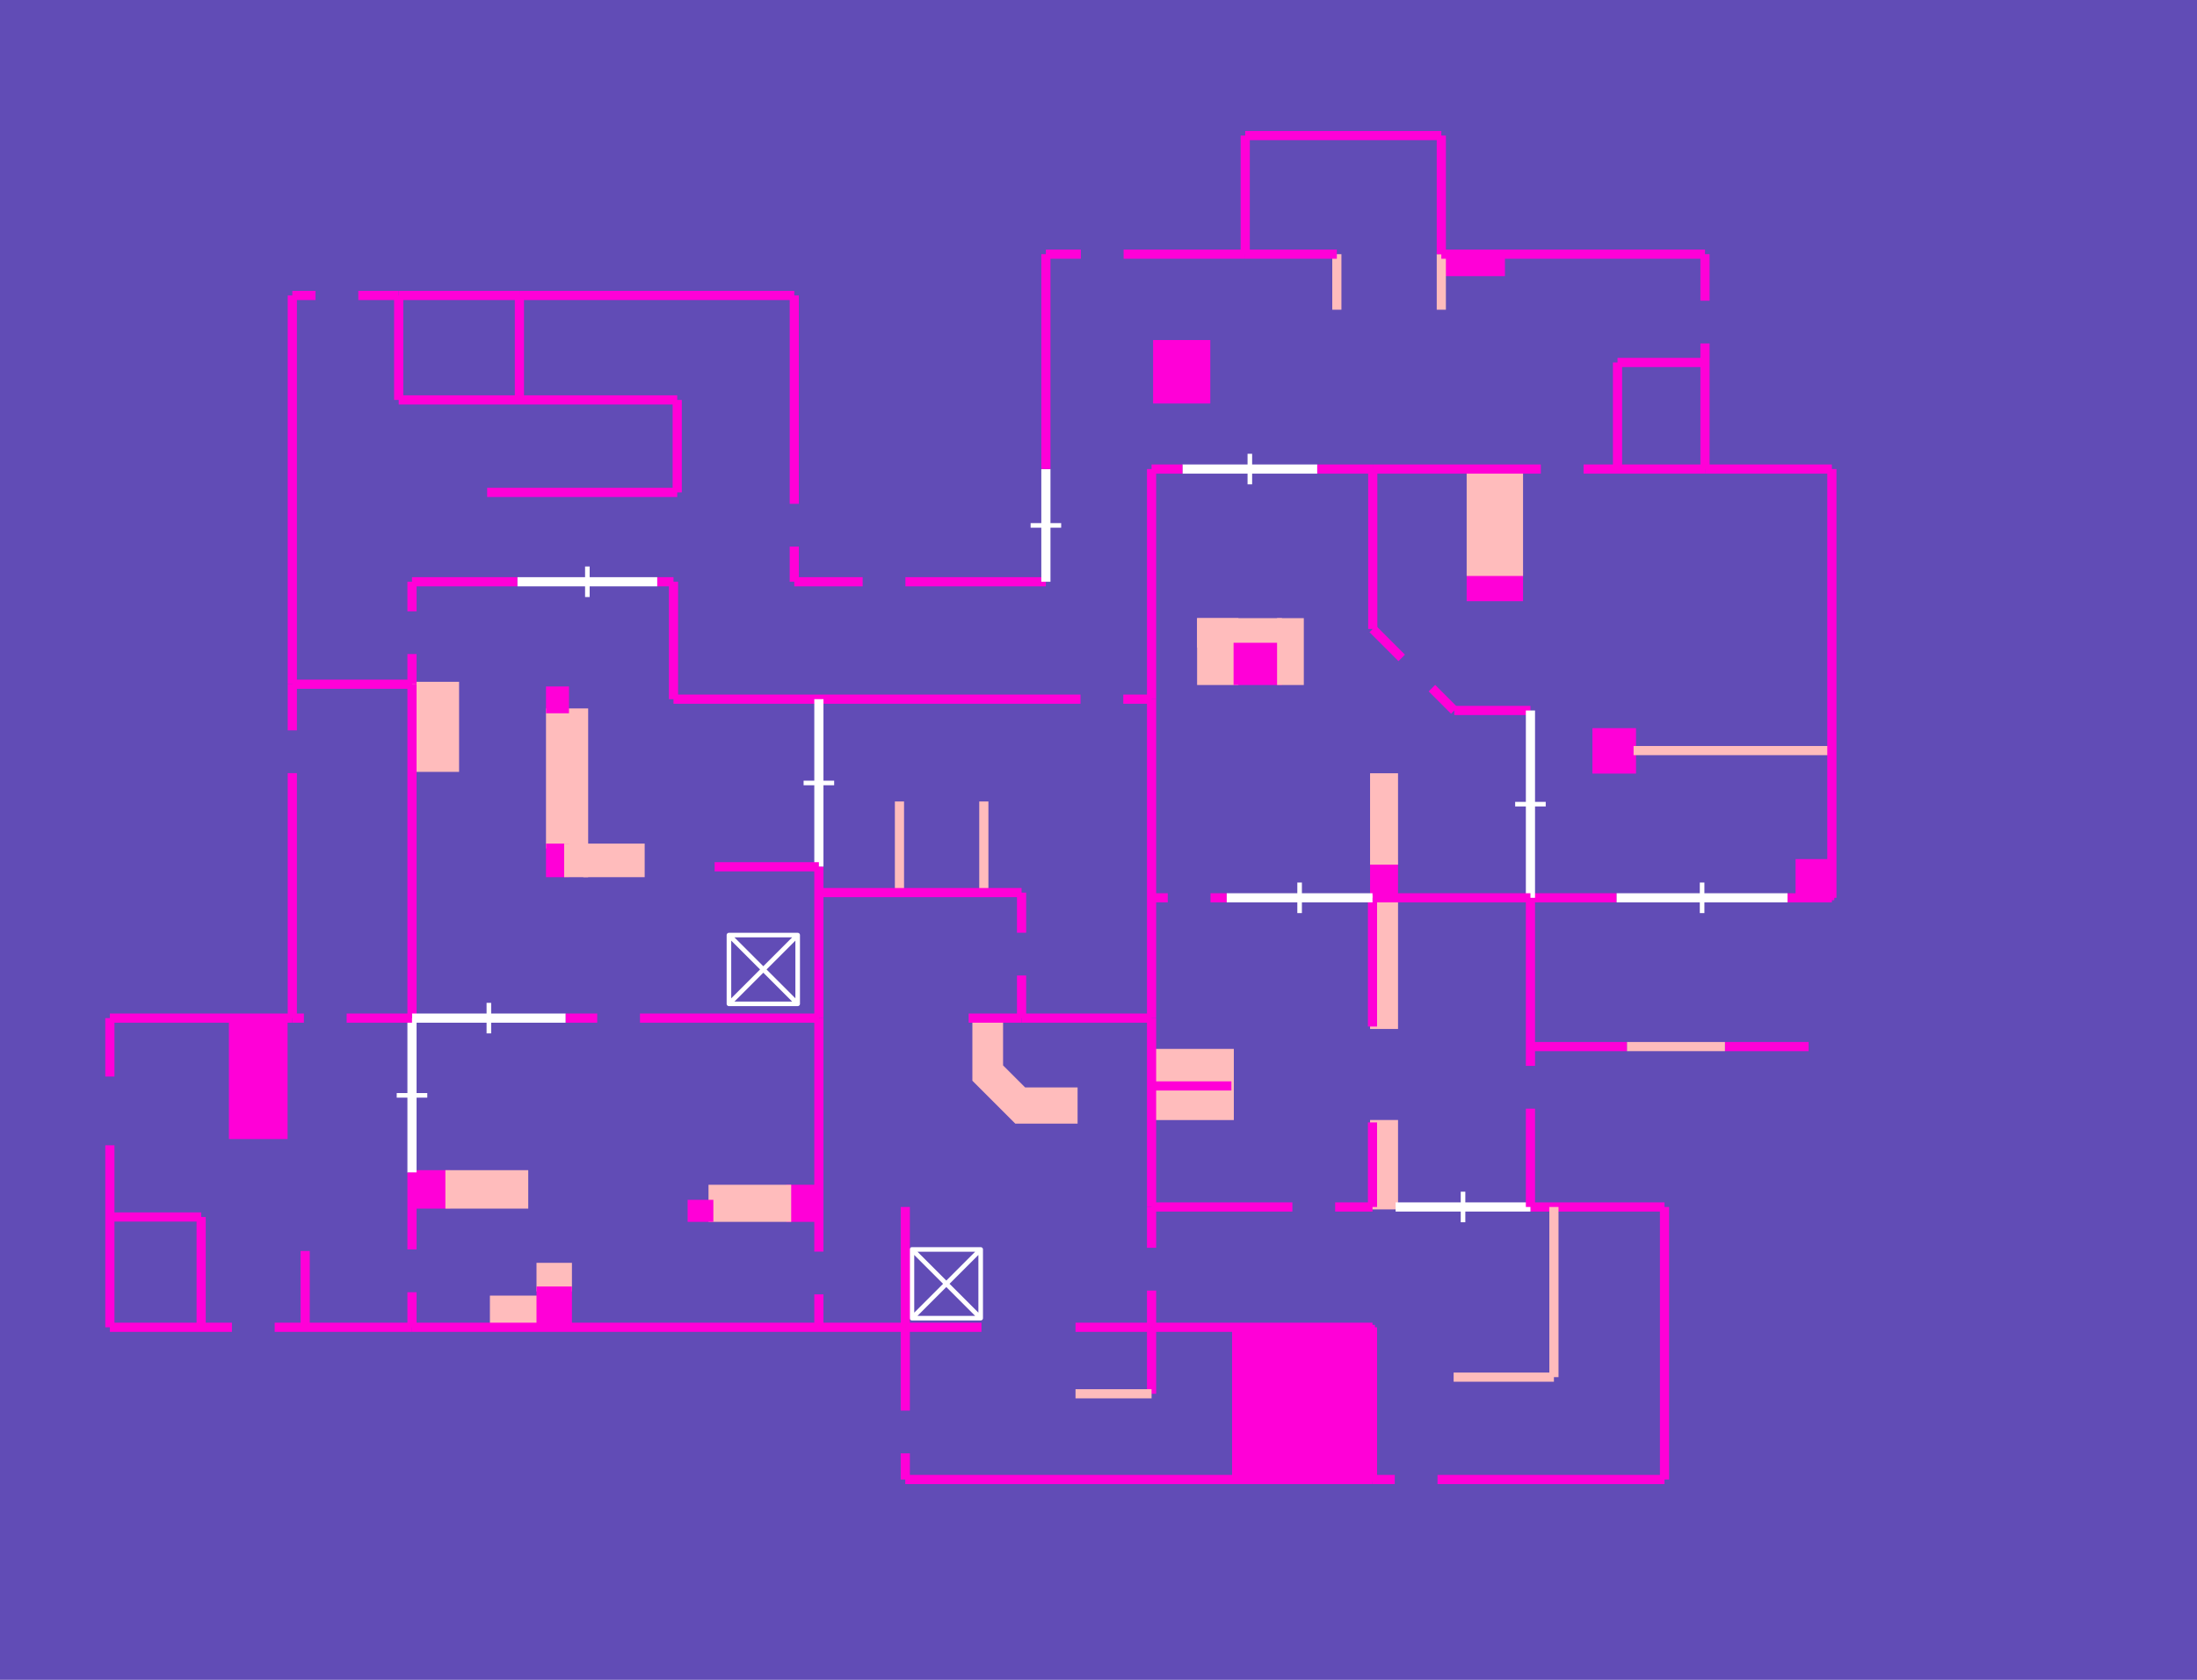
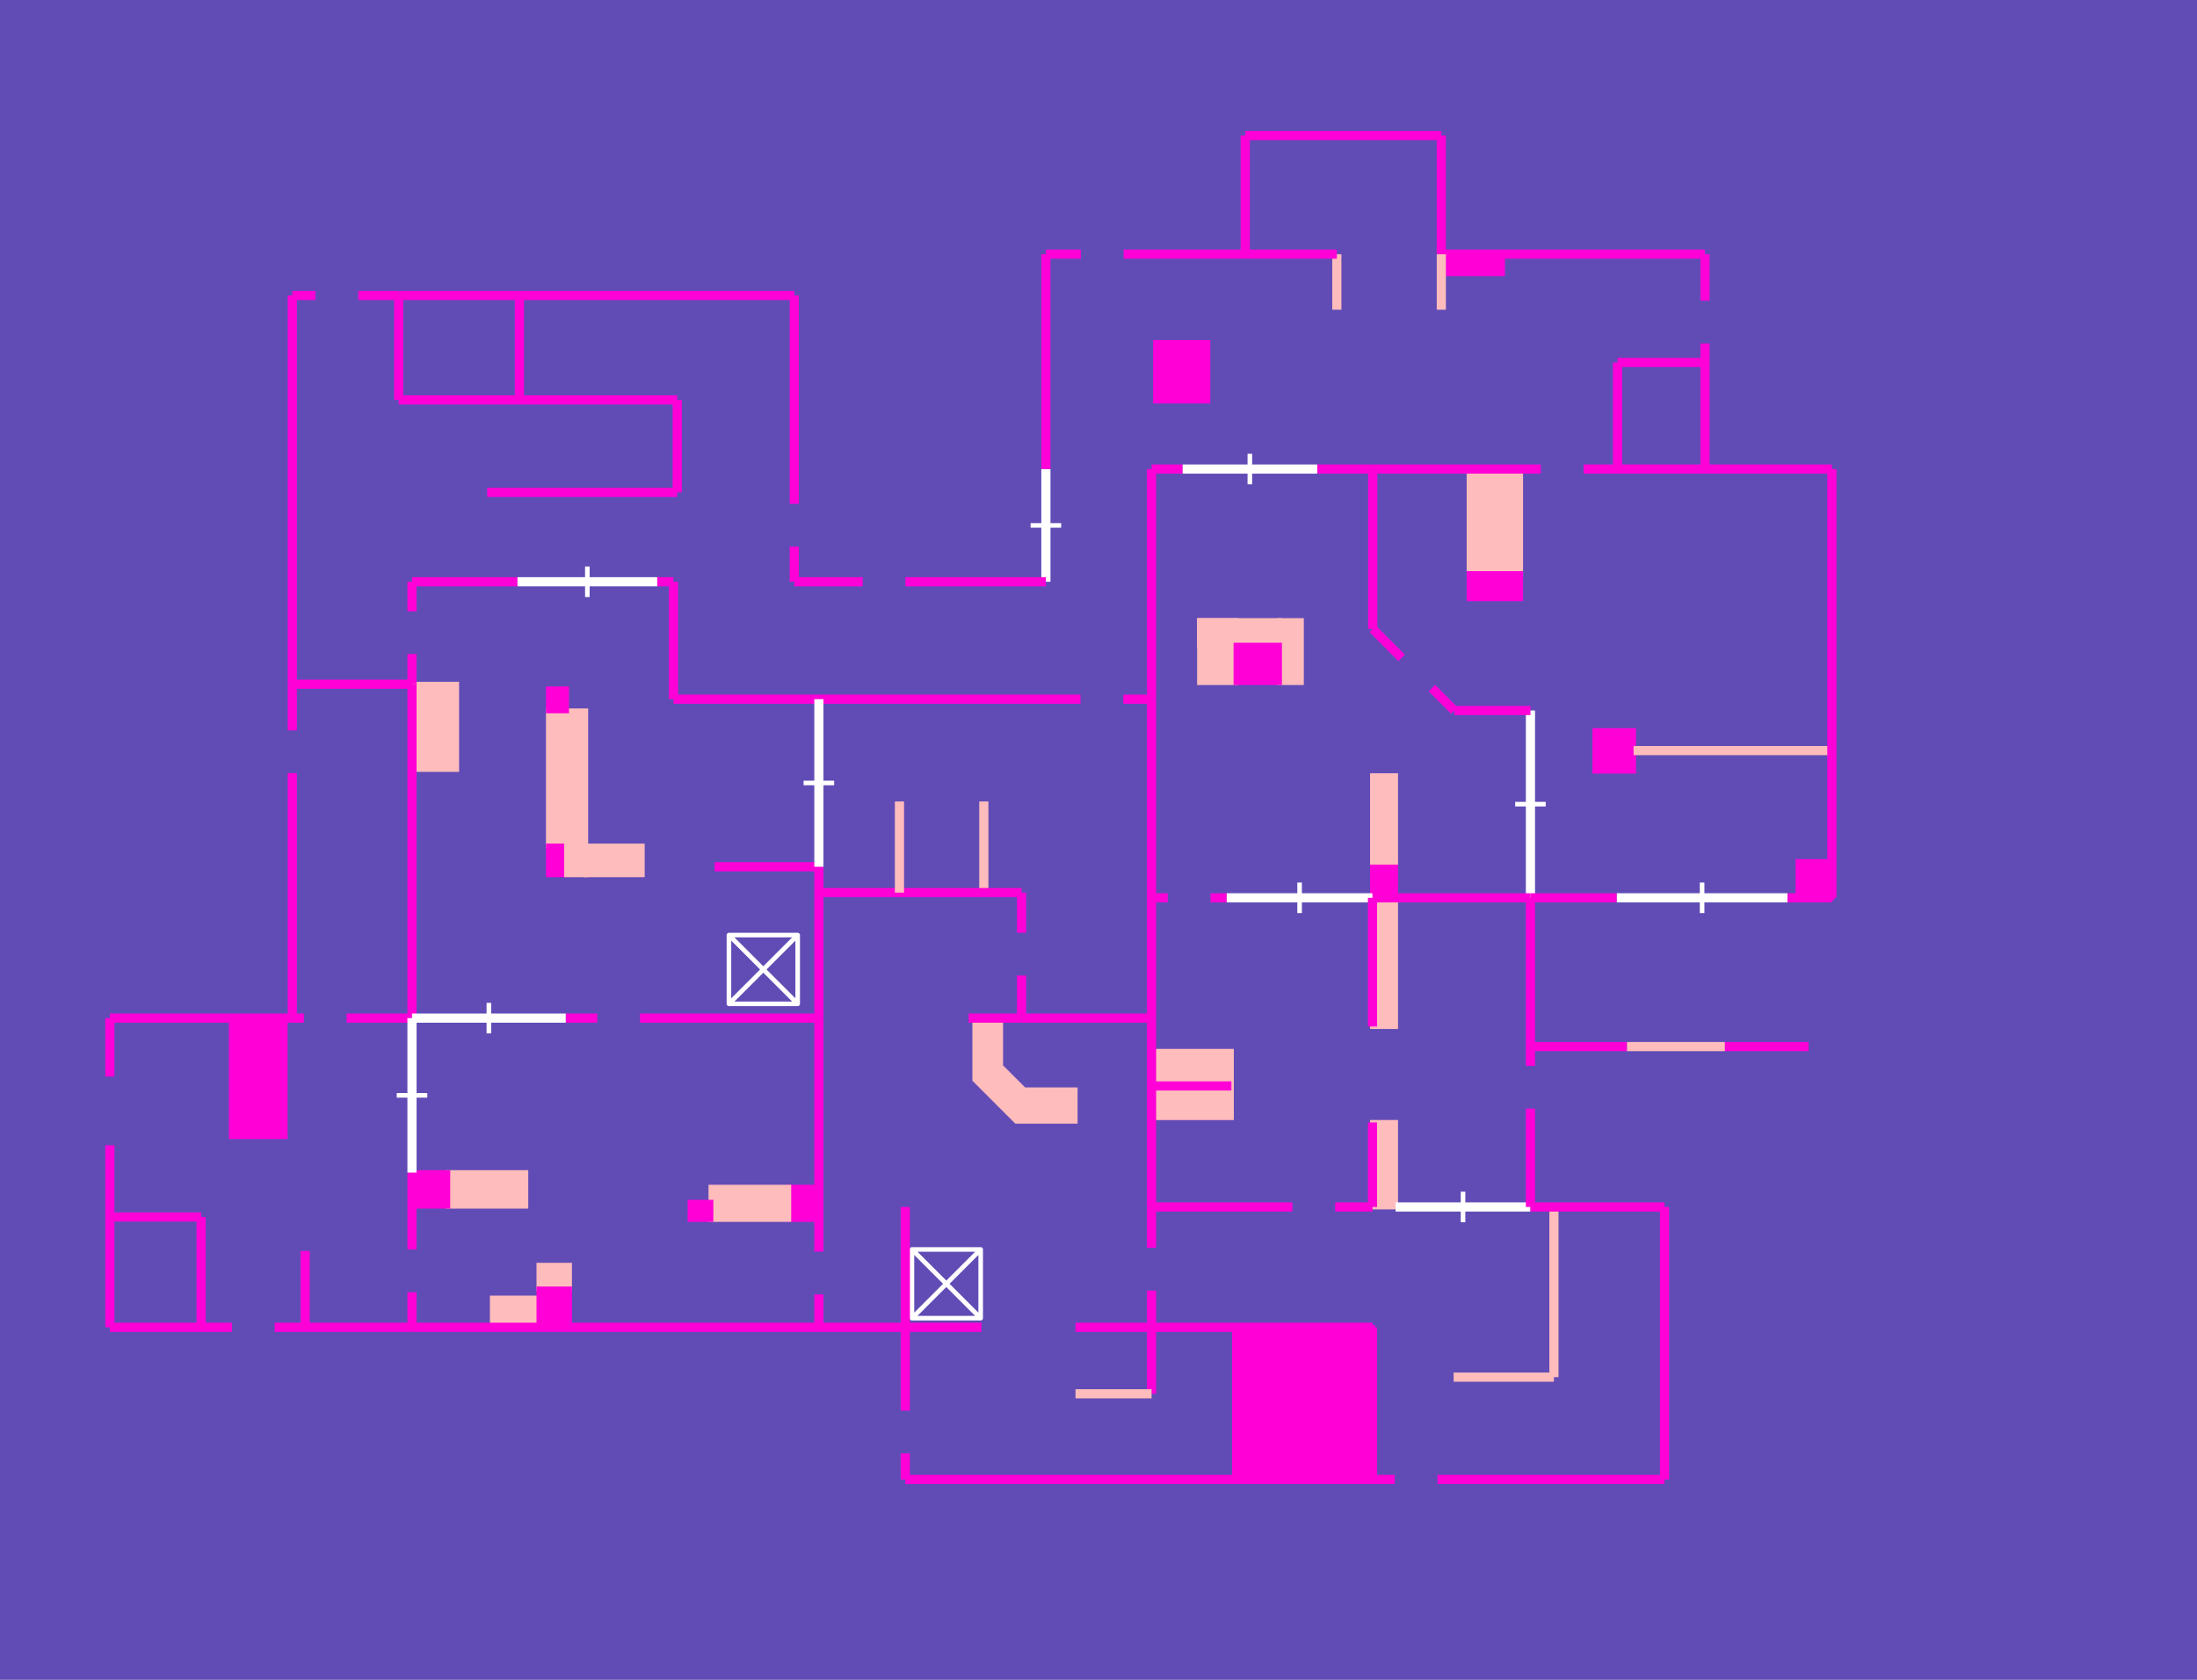
<svg xmlns="http://www.w3.org/2000/svg" viewBox="-20 -90 340 260">
  <rect fill="#614CB6" height="260" width="340" x="-20" y="-90" />
+   <path d="M212.522,47.633 L203.053,47.633 L203.053,50.659 L212.522,50.659 z" fill="#FF00D7" stroke="#FF00D7" stroke-width="0.75" transform="scale(1, -1)" />
+   <path d="M63.402,-105.837 L68.135,-105.837 L68.135,-109.503 L63.402,-109.503 z" fill="#FFBCBC" stroke="#FFBCBC" stroke-width="0.75" transform="scale(1, -1)" />
  <path d="M70.647,-40.948 L64.871,-40.948 L64.871,-20.027 L70.647,-20.027 z" fill="#FFBCBC" stroke="#FFBCBC" stroke-width="0.75" transform="scale(1, -1)" />
-   <path d="M43.759,-91.495 L49.3,-91.495 L49.3,-96.695 L43.759,-96.695 z" fill="#FF00D7" stroke="#FF00D7" stroke-width="0.75" transform="scale(1, -1)" />
-   <path d="M102.067,-98.745 L106.727,-98.745 L106.727,-93.754 L102.067,-93.754 z" fill="#FF00D7" stroke="#FF00D7" stroke-width="0.75" transform="scale(1, -1)" />
-   <path d="M158.213,-82.989 L170.568,-82.989 L170.568,-78.082 L158.213,-78.082 z" fill="#FFBCBC" stroke="#FFBCBC" stroke-width="0.75" transform="scale(1, -1)" />
+   <path d="M207.351,1.224 L215.326,1.224 L215.326,17.399 L207.351,17.399 z" fill="#FFBCBC" stroke="#FFBCBC" stroke-width="0.75" transform="scale(1, -1)" />
+   <path d="M70.647,-40.948 L79.392,-40.948 L79.392,-45.395 L70.647,-45.395 z" fill="#FFBCBC" stroke="#FFBCBC" stroke-width="0.75" transform="scale(1, -1)" />
+   <path d="M181.399,-6.052 L178.01,-6.052 L178.01,-15.652 L181.399,-15.652 z" fill="#FFBCBC" stroke="#FFBCBC" stroke-width="0.75" transform="scale(1, -1)" />
  <path d="M43.759,-29.096 L50.671,-29.096 L50.671,-15.904 L43.759,-15.904 z" fill="#FFBCBC" stroke="#FFBCBC" stroke-width="0.75" transform="scale(1, -1)" />
  <path d="M15.8,-85.931 L24.131,-85.931 L24.131,-67.585 L15.8,-67.585 z" fill="#FF00D7" stroke="#FF00D7" stroke-width="0.75" transform="scale(1, -1)" />
+   <path d="M165.634,-6.052 L171.278,-6.052 L171.278,-15.652 L165.634,-15.652 z" fill="#FFBCBC" stroke="#FFBCBC" stroke-width="0.75" transform="scale(1, -1)" />
+   <path d="M102.067,-98.745 L106.727,-98.745 L106.727,-93.754 L102.067,-93.754 z" fill="#FF00D7" stroke="#FF00D7" stroke-width="0.75" transform="scale(1, -1)" />
+   <path d="M61.375,-91.495 L49.3,-91.495 L49.3,-96.695 L61.375,-96.695 z" fill="#FFBCBC" stroke="#FFBCBC" stroke-width="0.75" transform="scale(1, -1)" />
+   <path d="M90.022,-93.754 L102.067,-93.754 L102.067,-98.745 L90.022,-98.745 z" fill="#FFBCBC" stroke="#FFBCBC" stroke-width="0.75" transform="scale(1, -1)" />
+   <path d="M166.928,36.995 L158.824,36.995 L158.824,27.922 L166.928,27.922 z" fill="#FF00D7" stroke="#FF00D7" stroke-width="0.75" transform="scale(1, -1)" />
+   <path d="M43.759,-91.495 L49.3,-91.495 L49.3,-96.695 L43.759,-96.695 z" fill="#FF00D7" stroke="#FF00D7" stroke-width="0.75" transform="scale(1, -1)" />
+   <path d="M165.634,-6.052 L178.01,-6.052 L178.01,-9.862 L165.634,-9.862 z" fill="#FFBCBC" stroke="#FFBCBC" stroke-width="0.75" transform="scale(1, -1)" />
+   <path d="M258.252,-43.347 L263.493,-43.347 L263.493,-48.965 L258.251,-48.965 z" fill="#FF00D7" stroke="#FF00D7" stroke-width="0.75" transform="scale(1, -1)" />
+   <path d="M195.98,-43.453 L192.403,-43.453 L192.403,-48.965 L195.98,-48.965 z" fill="#FF00D7" stroke="#FF00D7" stroke-width="0.75" transform="scale(1, -1)" />
+   <path d="M192.403,-68.889 L195.98,-68.889 L195.98,-48.965 L192.403,-48.965 z" fill="#FFBCBC" stroke="#FFBCBC" stroke-width="0.75" transform="scale(1, -1)" />
+   <path d="M64.871,-16.628 L67.681,-16.628 L67.681,-20.027 L64.871,-20.027 z" fill="#FF00D7" stroke="#FF00D7" stroke-width="0.75" transform="scale(1, -1)" />
+   <path d="M56.191,-110.91 L63.402,-110.91 L63.402,-115.437 L56.191,-115.437 z" fill="#FFBCBC" stroke="#FFBCBC" stroke-width="0.75" transform="scale(1, -1)" />
+   <path d="M68.135,-109.503 L63.402,-109.503 L63.402,-115.437 L68.135,-115.437 z" fill="#FF00D7" stroke="#FF00D7" stroke-width="0.75" transform="scale(1, -1)" />
+   <path d="M158.213,-72.723 L170.568,-72.723 L170.568,-78.082 L158.213,-78.082 z" fill="#FFBCBC" stroke="#FFBCBC" stroke-width="0.75" transform="scale(1, -1)" />
+   <path d="M67.681,-40.948 L64.871,-40.948 L64.871,-45.395 L67.681,-45.395 z" fill="#FF00D7" stroke="#FF00D7" stroke-width="0.75" transform="scale(1, -1)" />
+   <path d="M70.647,-45.395 L67.681,-45.395 L67.681,-40.948 L70.647,-40.948 z" fill="#FFBCBC" stroke="#FFBCBC" stroke-width="0.75" transform="scale(1, -1)" />
+   <path d="M158.213,-82.989 L170.568,-82.989 L170.568,-78.082 L158.213,-78.082 z" fill="#FFBCBC" stroke="#FFBCBC" stroke-width="0.75" transform="scale(1, -1)" />
+   <path d="M192.403,-83.729 L195.98,-83.729 L195.98,-96.816 L192.403,-96.816 z" fill="#FFBCBC" stroke="#FFBCBC" stroke-width="0.75" transform="scale(1, -1)" />
+   <path d="M171.278,-15.652 L178.01,-15.652 L178.01,-9.862 L171.278,-9.862 z" fill="#FF00D7" stroke="#FF00D7" stroke-width="0.75" transform="scale(1, -1)" />
  <path d="M215.326,1.224 L207.351,1.224 L207.351,-2.676 L215.326,-2.676 z" fill="#FF00D7" stroke="#FF00D7" stroke-width="0.75" transform="scale(1, -1)" />
-   <path d="M64.871,-16.628 L67.681,-16.628 L67.681,-20.027 L64.871,-20.027 z" fill="#FF00D7" stroke="#FF00D7" stroke-width="0.75" transform="scale(1, -1)" />
-   <path d="M63.402,-105.837 L68.135,-105.837 L68.135,-109.503 L63.402,-109.503 z" fill="#FFBCBC" stroke="#FFBCBC" stroke-width="0.75" transform="scale(1, -1)" />
-   <path d="M195.98,-43.453 L192.403,-43.453 L192.403,-48.965 L195.98,-48.965 z" fill="#FF00D7" stroke="#FF00D7" stroke-width="0.75" transform="scale(1, -1)" />
-   <path d="M90.022,-93.754 L102.067,-93.754 L102.067,-98.745 L90.022,-98.745 z" fill="#FFBCBC" stroke="#FFBCBC" stroke-width="0.75" transform="scale(1, -1)" />
-   <path d="M258.252,-43.347 L263.493,-43.347 L263.493,-48.965 L258.251,-48.965 z" fill="#FF00D7" stroke="#FF00D7" stroke-width="0.75" transform="scale(1, -1)" />
-   <path d="M165.634,-6.052 L178.01,-6.052 L178.01,-9.862 L165.634,-9.862 z" fill="#FFBCBC" stroke="#FFBCBC" stroke-width="0.75" transform="scale(1, -1)" />
-   <path d="M165.634,-6.052 L171.278,-6.052 L171.278,-15.652 L165.634,-15.652 z" fill="#FFBCBC" stroke="#FFBCBC" stroke-width="0.75" transform="scale(1, -1)" />
-   <path d="M56.191,-110.91 L63.402,-110.91 L63.402,-115.437 L56.191,-115.437 z" fill="#FFBCBC" stroke="#FFBCBC" stroke-width="0.75" transform="scale(1, -1)" />
-   <path d="M67.681,-40.948 L64.871,-40.948 L64.871,-45.395 L67.681,-45.395 z" fill="#FF00D7" stroke="#FF00D7" stroke-width="0.75" transform="scale(1, -1)" />
-   <path d="M212.522,47.633 L203.053,47.633 L203.053,50.659 L212.522,50.659 z" fill="#FF00D7" stroke="#FF00D7" stroke-width="0.75" transform="scale(1, -1)" />
+   <path d="M232.807,-29.362 L226.813,-29.362 L226.813,-23.081 L232.807,-23.081 z" fill="#FF00D7" stroke="#FF00D7" stroke-width="0.75" transform="scale(1, -1)" />
+   <path d="M171.383,-115.437 L192.403,-115.437 L192.403,-138.998 L171.383,-138.998 z" fill="#FF00D7" stroke="#FF00D7" stroke-width="0.75" transform="scale(1, -1)" />
  <path d="M90.022,-96.084 L86.789,-96.084 L86.789,-98.745 L90.022,-98.745 z" fill="#FF00D7" stroke="#FF00D7" stroke-width="0.75" transform="scale(1, -1)" />
-   <path d="M70.647,-40.948 L79.392,-40.948 L79.392,-45.395 L70.647,-45.395 z" fill="#FFBCBC" stroke="#FFBCBC" stroke-width="0.75" transform="scale(1, -1)" />
-   <path d="M166.928,36.995 L158.824,36.995 L158.824,27.922 L166.928,27.922 z" fill="#FF00D7" stroke="#FF00D7" stroke-width="0.75" transform="scale(1, -1)" />
-   <path d="M61.375,-91.495 L49.3,-91.495 L49.3,-96.695 L61.375,-96.695 z" fill="#FFBCBC" stroke="#FFBCBC" stroke-width="0.75" transform="scale(1, -1)" />
-   <path d="M171.383,-115.437 L192.403,-115.437 L192.403,-138.998 L171.383,-138.998 z" fill="#FF00D7" stroke="#FF00D7" stroke-width="0.75" transform="scale(1, -1)" />
-   <path d="M158.213,-72.723 L170.568,-72.723 L170.568,-78.082 L158.213,-78.082 z" fill="#FFBCBC" stroke="#FFBCBC" stroke-width="0.75" transform="scale(1, -1)" />
-   <path d="M192.403,-83.729 L195.98,-83.729 L195.98,-96.816 L192.403,-96.816 z" fill="#FFBCBC" stroke="#FFBCBC" stroke-width="0.75" transform="scale(1, -1)" />
-   <path d="M232.807,-29.362 L226.813,-29.362 L226.813,-23.081 L232.807,-23.081 z" fill="#FF00D7" stroke="#FF00D7" stroke-width="0.75" transform="scale(1, -1)" />
-   <path d="M70.647,-45.395 L67.681,-45.395 L67.681,-40.948 L70.647,-40.948 z" fill="#FFBCBC" stroke="#FFBCBC" stroke-width="0.75" transform="scale(1, -1)" />
-   <path d="M192.403,-68.889 L195.98,-68.889 L195.98,-48.965 L192.403,-48.965 z" fill="#FFBCBC" stroke="#FFBCBC" stroke-width="0.75" transform="scale(1, -1)" />
-   <path d="M207.351,1.224 L215.326,1.224 L215.326,17.399 L207.351,17.399 z" fill="#FFBCBC" stroke="#FFBCBC" stroke-width="0.75" transform="scale(1, -1)" />
-   <path d="M171.278,-15.652 L178.01,-15.652 L178.01,-9.862 L171.278,-9.862 z" fill="#FF00D7" stroke="#FF00D7" stroke-width="0.75" transform="scale(1, -1)" />
-   <path d="M68.135,-109.503 L63.402,-109.503 L63.402,-115.437 L68.135,-115.437 z" fill="#FF00D7" stroke="#FF00D7" stroke-width="0.75" transform="scale(1, -1)" />
  <path d="M192.403,-30.061 L195.98,-30.061 L195.98,-43.453 L192.403,-43.453 z" fill="#FFBCBC" stroke="#FFBCBC" stroke-width="0.75" transform="scale(1, -1)" />
-   <path d="M181.399,-6.052 L178.01,-6.052 L178.01,-15.652 L181.399,-15.652 z" fill="#FFBCBC" stroke="#FFBCBC" stroke-width="0.75" transform="scale(1, -1)" />
  <path d="M134.857,-67.585 L130.857,-67.585 L130.857,-77.119 L137.284,-83.546 L146.388,-83.546 L146.388,-78.686 L138.488,-78.686 L134.857,-75.056 L134.857,-67.585 z" fill="#FFBCBC" stroke="#FFBCBC" stroke-width="0.75" transform="scale(1, -1)" />
  <path d="M92.807,-65.373 L103.446,-54.735 L92.807,-54.735 L103.446,-65.373 L92.807,-65.373 L92.807,-54.735 L103.446,-54.735 L103.446,-65.373 z" fill="none" stroke="#FFFFFF" stroke-linejoin="round" stroke-width="0.709" transform="scale(1, -1)" />
  <path d="M121.129,-114.027 L131.767,-103.389 L121.129,-103.389 L131.767,-114.027 L121.129,-114.027 L121.129,-103.389 L131.767,-103.389 L131.767,-114.027 z" fill="none" stroke="#FFFFFF" stroke-linejoin="round" stroke-width="0.709" transform="scale(1, -1)" />
+   <path d="M138.094,-67.585 L158.213,-67.585 z" fill="none" stroke="#FF00D7" stroke-width="1.418" transform="scale(1, -1)" />
+   <path d="M81.712,-0.045 L84.228,-0.045 z" fill="none" stroke="#FF00D7" stroke-width="1.418" transform="scale(1, -1)" />
+   <path d="M106.727,-115.437 L106.727,-110.345 z" fill="none" stroke="#FF00D7" stroke-width="1.418" transform="scale(1, -1)" />
+   <path d="M106.727,-103.725 L106.727,-67.585 z" fill="none" stroke="#FF00D7" stroke-width="1.418" transform="scale(1, -1)" />
+   <path d="M11.129,-115.437 L11.129,-98.366 z" fill="none" stroke="#FF00D7" stroke-width="1.418" transform="scale(1, -1)" />
+   <path d="M169.844,-48.965 L167.337,-48.965 z" fill="none" stroke="#FF00D7" stroke-width="1.418" transform="scale(1, -1)" />
+   <path d="M160.717,-48.965 L158.213,-48.965 z" fill="none" stroke="#FF00D7" stroke-width="1.418" transform="scale(1, -1)" />
+   <path d="M195.98,-96.816 L216.846,-96.816 z" fill="none" stroke="#FFFFFF" stroke-width="1.418" transform="scale(1, -1)" />
+   <path d="M206.413,-99.18 L206.413,-94.452 z" fill="none" stroke="#FFFFFF" stroke-width="0.709" transform="scale(1, -1)" />
+   <path d="M67.55,-67.585 L72.421,-67.585 z" fill="none" stroke="#FF00D7" stroke-width="1.418" transform="scale(1, -1)" />
+   <path d="M79.04,-67.585 L106.727,-67.585 z" fill="none" stroke="#FF00D7" stroke-width="1.418" transform="scale(1, -1)" />
+   <path d="M106.727,-44.159 L90.594,-44.159 z" fill="none" stroke="#FF00D7" stroke-width="1.418" transform="scale(1, -1)" />
+   <path d="M55.389,13.784 L84.804,13.784 z" fill="none" stroke="#FF00D7" stroke-width="1.418" transform="scale(1, -1)" />
+   <path d="M25.237,-67.585 L27.028,-67.585 z" fill="none" stroke="#FF00D7" stroke-width="1.418" transform="scale(1, -1)" />
+   <path d="M33.648,-67.585 L43.759,-67.585 z" fill="none" stroke="#FF00D7" stroke-width="1.418" transform="scale(1, -1)" />
+   <path d="M141.858,17.399 L141.858,-0.045 z" fill="none" stroke="#FFFFFF" stroke-width="1.418" transform="scale(1, -1)" />
+   <path d="M139.494,8.677 L144.222,8.677 z" fill="none" stroke="#FFFFFF" stroke-width="0.709" transform="scale(1, -1)" />
+   <path d="M131.881,-115.437 L120.098,-115.437 z" fill="none" stroke="#FF00D7" stroke-width="1.418" transform="scale(1, -1)" />
+   <path d="M192.403,-48.965 L169.844,-48.965 z" fill="none" stroke="#FFFFFF" stroke-width="1.418" transform="scale(1, -1)" />
+   <path d="M181.124,-46.601 L181.124,-51.33 z" fill="none" stroke="#FFFFFF" stroke-width="0.709" transform="scale(1, -1)" />
+   <path d="M158.213,-96.816 L158.213,-103.134 z" fill="none" stroke="#FF00D7" stroke-width="1.418" transform="scale(1, -1)" />
+   <path d="M158.213,-109.753 L158.213,-115.437 z" fill="none" stroke="#FF00D7" stroke-width="1.418" transform="scale(1, -1)" />
+   <path d="M192.403,-68.889 L192.403,-48.965 z" fill="none" stroke="#FF00D7" stroke-width="1.418" transform="scale(1, -1)" />
+   <path d="M158.213,-96.816 L180.003,-96.816 z" fill="none" stroke="#FF00D7" stroke-width="1.418" transform="scale(1, -1)" />
+   <path d="M186.623,-96.816 L192.403,-96.816 z" fill="none" stroke="#FF00D7" stroke-width="1.418" transform="scale(1, -1)" />
+   <path d="M263.493,-26.177 L232.807,-26.177 z" fill="none" stroke="#FFBCBC" stroke-width="1.418" transform="scale(1, -1)" />
+   <path d="M220.48,-123.154 L204.958,-123.154 z" fill="none" stroke="#FFBCBC" stroke-width="1.418" transform="scale(1, -1)" />
+   <path d="M220.48,-96.816 L220.48,-123.154 z" fill="none" stroke="#FFBCBC" stroke-width="1.418" transform="scale(1, -1)" />
+   <path d="M192.443,17.399 L192.443,-7.352 z" fill="none" stroke="#FF00D7" stroke-width="1.418" transform="scale(1, -1)" />
+   <path d="M43.759,-0.045 L60.085,-0.045 z" fill="none" stroke="#FF00D7" stroke-width="1.418" transform="scale(1, -1)" />
+   <path d="M158.213,-18.218 L158.213,17.399 z" fill="none" stroke="#FF00D7" stroke-width="1.418" transform="scale(1, -1)" />
+   <path d="M237.593,-138.998 L202.465,-138.998 z" fill="none" stroke="#FF00D7" stroke-width="1.418" transform="scale(1, -1)" />
+   <path d="M195.845,-138.998 L192.403,-138.998 z" fill="none" stroke="#FF00D7" stroke-width="1.418" transform="scale(1, -1)" />
+   <path d="M216.846,-48.965 L216.846,-19.969 z" fill="none" stroke="#FFFFFF" stroke-width="1.418" transform="scale(1, -1)" />
+   <path d="M219.211,-34.467 L214.482,-34.467 z" fill="none" stroke="#FFFFFF" stroke-width="0.709" transform="scale(1, -1)" />
+   <path d="M132.254,-34.053 L132.254,-48.157 z" fill="none" stroke="#FFBCBC" stroke-width="1.418" transform="scale(1, -1)" />
+   <path d="M237.593,-96.816 L237.593,-138.998 z" fill="none" stroke="#FF00D7" stroke-width="1.418" transform="scale(1, -1)" />
+   <path d="M84.228,-18.218 L147.216,-18.218 z" fill="none" stroke="#FF00D7" stroke-width="1.418" transform="scale(1, -1)" />
+   <path d="M153.836,-18.218 L158.213,-18.218 z" fill="none" stroke="#FF00D7" stroke-width="1.418" transform="scale(1, -1)" />
+   <path d="M183.854,17.399 L192.443,17.399 z" fill="none" stroke="#FF00D7" stroke-width="1.418" transform="scale(1, -1)" />
+   <path d="M158.213,-96.816 L158.213,-67.585 z" fill="none" stroke="#FF00D7" stroke-width="1.418" transform="scale(1, -1)" />
+   <path d="M120.098,-138.998 L192.403,-138.998 z" fill="none" stroke="#FF00D7" stroke-width="1.418" transform="scale(1, -1)" />
+   <path d="M186.885,42.063 L186.885,50.659 z" fill="none" stroke="#FFBCBC" stroke-width="1.418" transform="scale(1, -1)" />
+   <path d="M172.704,50.659 L186.885,50.659 z" fill="none" stroke="#FF00D7" stroke-width="1.418" transform="scale(1, -1)" />
+   <path d="M106.727,-67.585 L106.727,-44.159 z" fill="none" stroke="#FF00D7" stroke-width="1.418" transform="scale(1, -1)" />
+   <path d="M84.804,28.1 L41.7,28.1 z" fill="none" stroke="#FF00D7" stroke-width="1.418" transform="scale(1, -1)" />
+   <path d="M43.759,-115.437 L43.759,-110.013 z" fill="none" stroke="#FF00D7" stroke-width="1.418" transform="scale(1, -1)" />
+   <path d="M43.759,-103.393 L43.759,-91.495 z" fill="none" stroke="#FF00D7" stroke-width="1.418" transform="scale(1, -1)" />
+   <path d="M138.094,-48.157 L106.727,-48.157 z" fill="none" stroke="#FF00D7" stroke-width="1.418" transform="scale(1, -1)" />
+   <path d="M-2.997,-67.585 L-2.997,-76.63 z" fill="none" stroke="#FF00D7" stroke-width="1.418" transform="scale(1, -1)" />
+   <path d="M-2.997,-87.268 L-2.997,-115.437 z" fill="none" stroke="#FF00D7" stroke-width="1.418" transform="scale(1, -1)" />
+   <path d="M158.213,-125.732 L158.213,-115.437 z" fill="none" stroke="#FF00D7" stroke-width="1.418" transform="scale(1, -1)" />
+   <path d="M60.38,44.268 L60.38,28.1 z" fill="none" stroke="#FF00D7" stroke-width="1.418" transform="scale(1, -1)" />
+   <path d="M230.186,-48.965 L256.636,-48.965 z" fill="none" stroke="#FFFFFF" stroke-width="1.418" transform="scale(1, -1)" />
+   <path d="M243.411,-51.33 L243.411,-46.601 z" fill="none" stroke="#FFFFFF" stroke-width="0.709" transform="scale(1, -1)" />
+   <path d="M216.846,-96.816 L216.846,-81.597 z" fill="none" stroke="#FF00D7" stroke-width="1.418" transform="scale(1, -1)" />
+   <path d="M216.846,-74.977 L216.846,-48.965 z" fill="none" stroke="#FF00D7" stroke-width="1.418" transform="scale(1, -1)" />
+   <path d="M162.988,17.399 L183.854,17.399 z" fill="none" stroke="#FFFFFF" stroke-width="1.418" transform="scale(1, -1)" />
+   <path d="M173.421,15.035 L173.421,19.763 z" fill="none" stroke="#FFFFFF" stroke-width="0.709" transform="scale(1, -1)" />
+   <path d="M231.795,-71.991 L216.846,-71.991 z" fill="none" stroke="#FF00D7" stroke-width="1.418" transform="scale(1, -1)" />
+   <path d="M243.857,17.399 L225.071,17.399 z" fill="none" stroke="#FF00D7" stroke-width="1.418" transform="scale(1, -1)" />
+   <path d="M218.452,17.399 L192.443,17.399 z" fill="none" stroke="#FF00D7" stroke-width="1.418" transform="scale(1, -1)" />
+   <path d="M41.7,44.268 L35.448,44.268 z" fill="none" stroke="#FF00D7" stroke-width="1.418" transform="scale(1, -1)" />
+   <path d="M28.829,44.268 L25.237,44.268 z" fill="none" stroke="#FF00D7" stroke-width="1.418" transform="scale(1, -1)" />
  <path d="M171.383,-138.998 L171.383,-115.437 z" fill="none" stroke="#FF00D7" stroke-width="1.418" transform="scale(1, -1)" />
+   <path d="M263.493,17.399 L263.493,-48.965 z" fill="none" stroke="#FF00D7" stroke-width="1.418" transform="scale(1, -1)" />
+   <path d="M25.237,-15.904 L25.237,44.268 z" fill="none" stroke="#FF00D7" stroke-width="1.418" transform="scale(1, -1)" />
+   <path d="M120.098,-115.437 L120.098,-96.816 z" fill="none" stroke="#FF00D7" stroke-width="1.418" transform="scale(1, -1)" />
  <path d="M-2.997,-115.437 L15.89,-115.437 z" fill="none" stroke="#FF00D7" stroke-width="1.418" transform="scale(1, -1)" />
  <path d="M22.509,-115.437 L43.759,-115.437 z" fill="none" stroke="#FF00D7" stroke-width="1.418" transform="scale(1, -1)" />
+   <path d="M243.857,17.399 L263.493,17.399 z" fill="none" stroke="#FF00D7" stroke-width="1.418" transform="scale(1, -1)" />
+   <path d="M230.32,33.897 L243.857,33.897 z" fill="none" stroke="#FF00D7" stroke-width="1.418" transform="scale(1, -1)" />
+   <path d="M230.186,-48.965 L216.846,-48.965 z" fill="none" stroke="#FF00D7" stroke-width="1.418" transform="scale(1, -1)" />
+   <path d="M25.237,-15.904 L43.759,-15.904 z" fill="none" stroke="#FF00D7" stroke-width="1.418" transform="scale(1, -1)" />
+   <path d="M27.224,-103.63 L27.224,-115.437 z" fill="none" stroke="#FF00D7" stroke-width="1.418" transform="scale(1, -1)" />
+   <path d="M60.38,44.268 L102.919,44.268 z" fill="none" stroke="#FF00D7" stroke-width="1.418" transform="scale(1, -1)" />
+   <path d="M141.858,-0.045 L120.119,-0.045 z" fill="none" stroke="#FF00D7" stroke-width="1.418" transform="scale(1, -1)" />
+   <path d="M113.5,-0.045 L102.919,-0.045 z" fill="none" stroke="#FF00D7" stroke-width="1.418" transform="scale(1, -1)" />
+   <path d="M43.759,-115.437 L120.098,-115.437 z" fill="none" stroke="#FF00D7" stroke-width="1.418" transform="scale(1, -1)" />
+   <path d="M138.094,-48.157 L138.094,-54.37 z" fill="none" stroke="#FF00D7" stroke-width="1.418" transform="scale(1, -1)" />
+   <path d="M138.094,-60.989 L138.094,-67.585 z" fill="none" stroke="#FF00D7" stroke-width="1.418" transform="scale(1, -1)" />
+   <path d="M170.568,-78.082 L158.213,-78.082 z" fill="none" stroke="#FF00D7" stroke-width="1.418" transform="scale(1, -1)" />
+   <path d="M205.06,-19.969 L216.846,-19.969 z" fill="none" stroke="#FF00D7" stroke-width="1.418" transform="scale(1, -1)" />
+   <path d="M-2.997,-67.585 L25.237,-67.585 z" fill="none" stroke="#FF00D7" stroke-width="1.418" transform="scale(1, -1)" />
  <path d="M43.759,-15.904 L43.759,-67.585 z" fill="none" stroke="#FF00D7" stroke-width="1.418" transform="scale(1, -1)" />
-   <path d="M231.795,-71.991 L216.846,-71.991 z" fill="none" stroke="#FF00D7" stroke-width="1.418" transform="scale(1, -1)" />
-   <path d="M81.712,-0.045 L84.228,-0.045 z" fill="none" stroke="#FF00D7" stroke-width="1.418" transform="scale(1, -1)" />
-   <path d="M243.857,17.399 L225.071,17.399 z" fill="none" stroke="#FF00D7" stroke-width="1.418" transform="scale(1, -1)" />
-   <path d="M218.452,17.399 L192.443,17.399 z" fill="none" stroke="#FF00D7" stroke-width="1.418" transform="scale(1, -1)" />
+   <path d="M243.857,17.399 L243.857,36.838 z" fill="none" stroke="#FF00D7" stroke-width="1.418" transform="scale(1, -1)" />
+   <path d="M243.857,43.457 L243.857,50.659 z" fill="none" stroke="#FF00D7" stroke-width="1.418" transform="scale(1, -1)" />
+   <path d="M146.443,-125.732 L158.213,-125.732 z" fill="none" stroke="#FFBCBC" stroke-width="1.418" transform="scale(1, -1)" />
+   <path d="M203.053,50.659 L203.053,69.017 z" fill="none" stroke="#FF00D7" stroke-width="1.418" transform="scale(1, -1)" />
+   <path d="M102.919,44.268 L102.919,12.018 z" fill="none" stroke="#FF00D7" stroke-width="1.418" transform="scale(1, -1)" />
+   <path d="M102.919,5.398 L102.919,-0.045 z" fill="none" stroke="#FF00D7" stroke-width="1.418" transform="scale(1, -1)" />
+   <path d="M84.804,13.784 L84.804,28.1 z" fill="none" stroke="#FF00D7" stroke-width="1.418" transform="scale(1, -1)" />
+   <path d="M141.858,50.659 L141.858,17.399 z" fill="none" stroke="#FF00D7" stroke-width="1.418" transform="scale(1, -1)" />
+   <path d="M246.946,-71.991 L231.795,-71.991 z" fill="none" stroke="#FFBCBC" stroke-width="1.418" transform="scale(1, -1)" />
+   <path d="M60.38,44.268 L41.7,44.268 z" fill="none" stroke="#FF00D7" stroke-width="1.418" transform="scale(1, -1)" />
+   <path d="M11.129,-98.366 L-2.997,-98.366 z" fill="none" stroke="#FF00D7" stroke-width="1.418" transform="scale(1, -1)" />
  <path d="M43.759,-0.045 L43.759,-4.614 z" fill="none" stroke="#FF00D7" stroke-width="1.418" transform="scale(1, -1)" />
  <path d="M43.759,-11.233 L43.759,-15.904 z" fill="none" stroke="#FF00D7" stroke-width="1.418" transform="scale(1, -1)" />
-   <path d="M158.213,-115.437 L192.403,-115.437 z" fill="none" stroke="#FF00D7" stroke-width="1.418" transform="scale(1, -1)" />
-   <path d="M141.858,-0.045 L120.119,-0.045 z" fill="none" stroke="#FF00D7" stroke-width="1.418" transform="scale(1, -1)" />
-   <path d="M113.5,-0.045 L102.919,-0.045 z" fill="none" stroke="#FF00D7" stroke-width="1.418" transform="scale(1, -1)" />
+   <path d="M129.907,-67.585 L138.094,-67.585 z" fill="none" stroke="#FF00D7" stroke-width="1.418" transform="scale(1, -1)" />
+   <path d="M246.946,-71.991 L259.893,-71.991 z" fill="none" stroke="#FF00D7" stroke-width="1.418" transform="scale(1, -1)" />
+   <path d="M216.846,-96.816 L237.593,-96.816 z" fill="none" stroke="#FF00D7" stroke-width="1.418" transform="scale(1, -1)" />
+   <path d="M172.704,69.017 L172.704,50.659 z" fill="none" stroke="#FF00D7" stroke-width="1.418" transform="scale(1, -1)" />
+   <path d="M106.727,-18.218 L106.727,-44.159 z" fill="none" stroke="#FFFFFF" stroke-width="1.418" transform="scale(1, -1)" />
+   <path d="M104.363,-31.188 L109.091,-31.188 z" fill="none" stroke="#FFFFFF" stroke-width="0.709" transform="scale(1, -1)" />
+   <path d="M263.493,-48.965 L256.636,-48.965 z" fill="none" stroke="#FF00D7" stroke-width="1.418" transform="scale(1, -1)" />
  <path d="M146.443,-115.437 L158.213,-115.437 z" fill="none" stroke="#FF00D7" stroke-width="1.418" transform="scale(1, -1)" />
-   <path d="M60.38,44.268 L102.919,44.268 z" fill="none" stroke="#FF00D7" stroke-width="1.418" transform="scale(1, -1)" />
-   <path d="M11.129,-98.366 L-2.997,-98.366 z" fill="none" stroke="#FF00D7" stroke-width="1.418" transform="scale(1, -1)" />
-   <path d="M43.759,-0.045 L60.085,-0.045 z" fill="none" stroke="#FF00D7" stroke-width="1.418" transform="scale(1, -1)" />
-   <path d="M230.186,-48.965 L216.846,-48.965 z" fill="none" stroke="#FF00D7" stroke-width="1.418" transform="scale(1, -1)" />
-   <path d="M138.094,-48.157 L138.094,-54.37 z" fill="none" stroke="#FF00D7" stroke-width="1.418" transform="scale(1, -1)" />
-   <path d="M138.094,-60.989 L138.094,-67.585 z" fill="none" stroke="#FF00D7" stroke-width="1.418" transform="scale(1, -1)" />
-   <path d="M230.32,33.897 L243.857,33.897 z" fill="none" stroke="#FF00D7" stroke-width="1.418" transform="scale(1, -1)" />
+   <path d="M230.32,17.399 L230.32,33.897 z" fill="none" stroke="#FF00D7" stroke-width="1.418" transform="scale(1, -1)" />
+   <path d="M158.213,17.399 L162.988,17.399 z" fill="none" stroke="#FF00D7" stroke-width="1.418" transform="scale(1, -1)" />
+   <path d="M203.053,69.017 L172.704,69.017 z" fill="none" stroke="#FF00D7" stroke-width="1.418" transform="scale(1, -1)" />
+   <path d="M43.759,-67.585 L67.55,-67.585 z" fill="none" stroke="#FFFFFF" stroke-width="1.418" transform="scale(1, -1)" />
+   <path d="M55.655,-69.949 L55.655,-65.221 z" fill="none" stroke="#FFFFFF" stroke-width="0.709" transform="scale(1, -1)" />
+   <path d="M192.403,-83.729 L192.403,-83.729 z" fill="none" stroke="#FF00D7" stroke-width="1.418" transform="scale(1, -1)" />
+   <path d="M192.403,-48.965 L216.846,-48.965 z" fill="none" stroke="#FF00D7" stroke-width="1.418" transform="scale(1, -1)" />
+   <path d="M172.704,50.659 L153.886,50.659 z" fill="none" stroke="#FF00D7" stroke-width="1.418" transform="scale(1, -1)" />
+   <path d="M147.266,50.659 L141.858,50.659 z" fill="none" stroke="#FF00D7" stroke-width="1.418" transform="scale(1, -1)" />
  <path d="M192.443,-7.352 L196.922,-11.831 z" fill="none" stroke="#FF00D7" stroke-width="1.418" transform="scale(1, -1)" />
  <path d="M201.602,-16.512 L205.06,-19.969 z" fill="none" stroke="#FF00D7" stroke-width="1.418" transform="scale(1, -1)" />
-   <path d="M172.704,69.017 L172.704,50.659 z" fill="none" stroke="#FF00D7" stroke-width="1.418" transform="scale(1, -1)" />
-   <path d="M158.213,-96.816 L158.213,-67.585 z" fill="none" stroke="#FF00D7" stroke-width="1.418" transform="scale(1, -1)" />
-   <path d="M27.224,-103.63 L27.224,-115.437 z" fill="none" stroke="#FF00D7" stroke-width="1.418" transform="scale(1, -1)" />
-   <path d="M203.053,50.659 L203.053,42.063 z" fill="none" stroke="#FFBCBC" stroke-width="1.418" transform="scale(1, -1)" />
-   <path d="M263.493,-26.177 L232.807,-26.177 z" fill="none" stroke="#FFBCBC" stroke-width="1.418" transform="scale(1, -1)" />
-   <path d="M43.759,-67.585 L67.55,-67.585 z" fill="none" stroke="#FFFFFF" stroke-width="1.418" transform="scale(1, -1)" />
-   <path d="M55.655,-69.949 L55.655,-65.221 z" fill="none" stroke="#FFFFFF" stroke-width="0.709" transform="scale(1, -1)" />
-   <path d="M55.389,13.784 L84.804,13.784 z" fill="none" stroke="#FF00D7" stroke-width="1.418" transform="scale(1, -1)" />
-   <path d="M158.213,-96.816 L180.003,-96.816 z" fill="none" stroke="#FF00D7" stroke-width="1.418" transform="scale(1, -1)" />
-   <path d="M186.623,-96.816 L192.403,-96.816 z" fill="none" stroke="#FF00D7" stroke-width="1.418" transform="scale(1, -1)" />
-   <path d="M120.098,-138.998 L192.403,-138.998 z" fill="none" stroke="#FF00D7" stroke-width="1.418" transform="scale(1, -1)" />
-   <path d="M246.946,-71.991 L259.893,-71.991 z" fill="none" stroke="#FF00D7" stroke-width="1.418" transform="scale(1, -1)" />
-   <path d="M106.727,-115.437 L106.727,-110.345 z" fill="none" stroke="#FF00D7" stroke-width="1.418" transform="scale(1, -1)" />
-   <path d="M106.727,-103.725 L106.727,-67.585 z" fill="none" stroke="#FF00D7" stroke-width="1.418" transform="scale(1, -1)" />
-   <path d="M129.907,-67.585 L138.094,-67.585 z" fill="none" stroke="#FF00D7" stroke-width="1.418" transform="scale(1, -1)" />
-   <path d="M192.403,-83.729 L192.403,-83.729 z" fill="none" stroke="#FF00D7" stroke-width="1.418" transform="scale(1, -1)" />
-   <path d="M67.55,-67.585 L72.421,-67.585 z" fill="none" stroke="#FF00D7" stroke-width="1.418" transform="scale(1, -1)" />
-   <path d="M79.04,-67.585 L106.727,-67.585 z" fill="none" stroke="#FF00D7" stroke-width="1.418" transform="scale(1, -1)" />
-   <path d="M263.493,-48.965 L256.636,-48.965 z" fill="none" stroke="#FF00D7" stroke-width="1.418" transform="scale(1, -1)" />
-   <path d="M216.846,-96.816 L237.593,-96.816 z" fill="none" stroke="#FF00D7" stroke-width="1.418" transform="scale(1, -1)" />
-   <path d="M243.857,17.399 L243.857,36.838 z" fill="none" stroke="#FF00D7" stroke-width="1.418" transform="scale(1, -1)" />
-   <path d="M243.857,43.457 L243.857,50.659 z" fill="none" stroke="#FF00D7" stroke-width="1.418" transform="scale(1, -1)" />
-   <path d="M84.228,-18.218 L147.216,-18.218 z" fill="none" stroke="#FF00D7" stroke-width="1.418" transform="scale(1, -1)" />
-   <path d="M153.836,-18.218 L158.213,-18.218 z" fill="none" stroke="#FF00D7" stroke-width="1.418" transform="scale(1, -1)" />
-   <path d="M203.053,69.017 L172.704,69.017 z" fill="none" stroke="#FF00D7" stroke-width="1.418" transform="scale(1, -1)" />
+   <path d="M119.197,-34.053 L119.197,-48.157 z" fill="none" stroke="#FFBCBC" stroke-width="1.418" transform="scale(1, -1)" />
+   <path d="M158.213,-67.585 L158.213,-18.218 z" fill="none" stroke="#FF00D7" stroke-width="1.418" transform="scale(1, -1)" />
  <path d="M120.098,-138.998 L120.098,-134.955 z" fill="none" stroke="#FF00D7" stroke-width="1.418" transform="scale(1, -1)" />
  <path d="M120.098,-128.336 L120.098,-115.437 z" fill="none" stroke="#FF00D7" stroke-width="1.418" transform="scale(1, -1)" />
-   <path d="M192.403,-68.889 L192.403,-48.965 z" fill="none" stroke="#FF00D7" stroke-width="1.418" transform="scale(1, -1)" />
-   <path d="M43.759,-115.437 L120.098,-115.437 z" fill="none" stroke="#FF00D7" stroke-width="1.418" transform="scale(1, -1)" />
-   <path d="M205.06,-19.969 L216.846,-19.969 z" fill="none" stroke="#FF00D7" stroke-width="1.418" transform="scale(1, -1)" />
-   <path d="M132.254,-34.053 L132.254,-48.157 z" fill="none" stroke="#FFBCBC" stroke-width="1.418" transform="scale(1, -1)" />
-   <path d="M-2.997,-67.585 L-2.997,-76.63 z" fill="none" stroke="#FF00D7" stroke-width="1.418" transform="scale(1, -1)" />
-   <path d="M-2.997,-87.268 L-2.997,-115.437 z" fill="none" stroke="#FF00D7" stroke-width="1.418" transform="scale(1, -1)" />
-   <path d="M169.844,-48.965 L167.337,-48.965 z" fill="none" stroke="#FF00D7" stroke-width="1.418" transform="scale(1, -1)" />
-   <path d="M160.717,-48.965 L158.213,-48.965 z" fill="none" stroke="#FF00D7" stroke-width="1.418" transform="scale(1, -1)" />
-   <path d="M237.593,-138.998 L202.465,-138.998 z" fill="none" stroke="#FF00D7" stroke-width="1.418" transform="scale(1, -1)" />
-   <path d="M195.845,-138.998 L192.403,-138.998 z" fill="none" stroke="#FF00D7" stroke-width="1.418" transform="scale(1, -1)" />
-   <path d="M60.38,44.268 L60.38,28.1 z" fill="none" stroke="#FF00D7" stroke-width="1.418" transform="scale(1, -1)" />
+   <path d="M243.857,50.659 L203.053,50.659 z" fill="none" stroke="#FF00D7" stroke-width="1.418" transform="scale(1, -1)" />
+   <path d="M192.403,-96.816 L192.403,-83.729 z" fill="none" stroke="#FF00D7" stroke-width="1.418" transform="scale(1, -1)" />
+   <path d="M41.7,28.1 L41.7,44.268 z" fill="none" stroke="#FF00D7" stroke-width="1.418" transform="scale(1, -1)" />
+   <path d="M203.053,50.659 L203.053,42.063 z" fill="none" stroke="#FFBCBC" stroke-width="1.418" transform="scale(1, -1)" />
+   <path d="M158.213,-115.437 L192.403,-115.437 z" fill="none" stroke="#FF00D7" stroke-width="1.418" transform="scale(1, -1)" />
  <path d="M84.228,-18.218 L84.228,-0.045 z" fill="none" stroke="#FF00D7" stroke-width="1.418" transform="scale(1, -1)" />
-   <path d="M230.186,-48.965 L256.636,-48.965 z" fill="none" stroke="#FFFFFF" stroke-width="1.418" transform="scale(1, -1)" />
-   <path d="M243.411,-51.33 L243.411,-46.601 z" fill="none" stroke="#FFFFFF" stroke-width="0.709" transform="scale(1, -1)" />
+   <path d="M81.712,-0.045 L60.085,-0.045 z" fill="none" stroke="#FFFFFF" stroke-width="1.418" transform="scale(1, -1)" />
+   <path d="M70.898,2.319 L70.898,-2.41 z" fill="none" stroke="#FFFFFF" stroke-width="0.709" transform="scale(1, -1)" />
  <path d="M43.759,-91.495 L43.759,-67.585 z" fill="none" stroke="#FFFFFF" stroke-width="1.418" transform="scale(1, -1)" />
  <path d="M46.124,-79.54 L41.395,-79.54 z" fill="none" stroke="#FFFFFF" stroke-width="0.709" transform="scale(1, -1)" />
-   <path d="M243.857,50.659 L203.053,50.659 z" fill="none" stroke="#FF00D7" stroke-width="1.418" transform="scale(1, -1)" />
-   <path d="M60.38,44.268 L41.7,44.268 z" fill="none" stroke="#FF00D7" stroke-width="1.418" transform="scale(1, -1)" />
-   <path d="M43.759,-115.437 L43.759,-110.013 z" fill="none" stroke="#FF00D7" stroke-width="1.418" transform="scale(1, -1)" />
-   <path d="M43.759,-103.393 L43.759,-91.495 z" fill="none" stroke="#FF00D7" stroke-width="1.418" transform="scale(1, -1)" />
-   <path d="M172.704,50.659 L153.886,50.659 z" fill="none" stroke="#FF00D7" stroke-width="1.418" transform="scale(1, -1)" />
-   <path d="M147.266,50.659 L141.858,50.659 z" fill="none" stroke="#FF00D7" stroke-width="1.418" transform="scale(1, -1)" />
-   <path d="M158.213,-125.732 L158.213,-115.437 z" fill="none" stroke="#FF00D7" stroke-width="1.418" transform="scale(1, -1)" />
-   <path d="M230.32,17.399 L230.32,33.897 z" fill="none" stroke="#FF00D7" stroke-width="1.418" transform="scale(1, -1)" />
-   <path d="M25.237,-67.585 L27.028,-67.585 z" fill="none" stroke="#FF00D7" stroke-width="1.418" transform="scale(1, -1)" />
-   <path d="M33.648,-67.585 L43.759,-67.585 z" fill="none" stroke="#FF00D7" stroke-width="1.418" transform="scale(1, -1)" />
-   <path d="M84.804,28.1 L41.7,28.1 z" fill="none" stroke="#FF00D7" stroke-width="1.418" transform="scale(1, -1)" />
-   <path d="M11.129,-115.437 L11.129,-98.366 z" fill="none" stroke="#FF00D7" stroke-width="1.418" transform="scale(1, -1)" />
-   <path d="M158.213,-67.585 L158.213,-18.218 z" fill="none" stroke="#FF00D7" stroke-width="1.418" transform="scale(1, -1)" />
-   <path d="M162.988,17.399 L183.854,17.399 z" fill="none" stroke="#FFFFFF" stroke-width="1.418" transform="scale(1, -1)" />
-   <path d="M173.421,15.035 L173.421,19.763 z" fill="none" stroke="#FFFFFF" stroke-width="0.709" transform="scale(1, -1)" />
-   <path d="M141.858,17.399 L141.858,-0.045 z" fill="none" stroke="#FFFFFF" stroke-width="1.418" transform="scale(1, -1)" />
-   <path d="M139.494,8.677 L144.222,8.677 z" fill="none" stroke="#FFFFFF" stroke-width="0.709" transform="scale(1, -1)" />
-   <path d="M192.403,-96.816 L192.403,-83.729 z" fill="none" stroke="#FF00D7" stroke-width="1.418" transform="scale(1, -1)" />
-   <path d="M106.727,-18.218 L106.727,-44.159 z" fill="none" stroke="#FFFFFF" stroke-width="1.418" transform="scale(1, -1)" />
-   <path d="M104.363,-31.188 L109.091,-31.188 z" fill="none" stroke="#FFFFFF" stroke-width="0.709" transform="scale(1, -1)" />
-   <path d="M25.237,-15.904 L43.759,-15.904 z" fill="none" stroke="#FF00D7" stroke-width="1.418" transform="scale(1, -1)" />
-   <path d="M158.213,-18.218 L158.213,17.399 z" fill="none" stroke="#FF00D7" stroke-width="1.418" transform="scale(1, -1)" />
-   <path d="M120.098,-115.437 L120.098,-96.816 z" fill="none" stroke="#FF00D7" stroke-width="1.418" transform="scale(1, -1)" />
-   <path d="M195.98,-96.816 L216.846,-96.816 z" fill="none" stroke="#FFFFFF" stroke-width="1.418" transform="scale(1, -1)" />
-   <path d="M206.413,-99.18 L206.413,-94.452 z" fill="none" stroke="#FFFFFF" stroke-width="0.709" transform="scale(1, -1)" />
-   <path d="M41.7,28.1 L41.7,44.268 z" fill="none" stroke="#FF00D7" stroke-width="1.418" transform="scale(1, -1)" />
-   <path d="M41.7,44.268 L35.448,44.268 z" fill="none" stroke="#FF00D7" stroke-width="1.418" transform="scale(1, -1)" />
-   <path d="M28.829,44.268 L25.237,44.268 z" fill="none" stroke="#FF00D7" stroke-width="1.418" transform="scale(1, -1)" />
-   <path d="M119.197,-34.053 L119.197,-48.157 z" fill="none" stroke="#FFBCBC" stroke-width="1.418" transform="scale(1, -1)" />
-   <path d="M102.919,44.268 L102.919,12.018 z" fill="none" stroke="#FF00D7" stroke-width="1.418" transform="scale(1, -1)" />
-   <path d="M102.919,5.398 L102.919,-0.045 z" fill="none" stroke="#FF00D7" stroke-width="1.418" transform="scale(1, -1)" />
-   <path d="M220.48,-96.816 L220.48,-123.154 z" fill="none" stroke="#FFBCBC" stroke-width="1.418" transform="scale(1, -1)" />
-   <path d="M216.846,-96.816 L216.846,-81.597 z" fill="none" stroke="#FF00D7" stroke-width="1.418" transform="scale(1, -1)" />
-   <path d="M216.846,-74.977 L216.846,-48.965 z" fill="none" stroke="#FF00D7" stroke-width="1.418" transform="scale(1, -1)" />
-   <path d="M246.946,-71.991 L231.795,-71.991 z" fill="none" stroke="#FFBCBC" stroke-width="1.418" transform="scale(1, -1)" />
-   <path d="M25.237,-15.904 L25.237,44.268 z" fill="none" stroke="#FF00D7" stroke-width="1.418" transform="scale(1, -1)" />
-   <path d="M170.568,-78.082 L158.213,-78.082 z" fill="none" stroke="#FF00D7" stroke-width="1.418" transform="scale(1, -1)" />
-   <path d="M138.094,-67.585 L158.213,-67.585 z" fill="none" stroke="#FF00D7" stroke-width="1.418" transform="scale(1, -1)" />
-   <path d="M216.846,-48.965 L216.846,-19.969 z" fill="none" stroke="#FFFFFF" stroke-width="1.418" transform="scale(1, -1)" />
-   <path d="M219.211,-34.467 L214.482,-34.467 z" fill="none" stroke="#FFFFFF" stroke-width="0.709" transform="scale(1, -1)" />
-   <path d="M192.443,17.399 L192.443,-7.352 z" fill="none" stroke="#FF00D7" stroke-width="1.418" transform="scale(1, -1)" />
-   <path d="M158.213,17.399 L162.988,17.399 z" fill="none" stroke="#FF00D7" stroke-width="1.418" transform="scale(1, -1)" />
-   <path d="M158.213,-96.816 L158.213,-103.134 z" fill="none" stroke="#FF00D7" stroke-width="1.418" transform="scale(1, -1)" />
-   <path d="M158.213,-109.753 L158.213,-115.437 z" fill="none" stroke="#FF00D7" stroke-width="1.418" transform="scale(1, -1)" />
-   <path d="M186.885,42.063 L186.885,50.659 z" fill="none" stroke="#FFBCBC" stroke-width="1.418" transform="scale(1, -1)" />
-   <path d="M220.48,-123.154 L204.958,-123.154 z" fill="none" stroke="#FFBCBC" stroke-width="1.418" transform="scale(1, -1)" />
-   <path d="M203.053,50.659 L203.053,69.017 z" fill="none" stroke="#FF00D7" stroke-width="1.418" transform="scale(1, -1)" />
-   <path d="M-2.997,-67.585 L25.237,-67.585 z" fill="none" stroke="#FF00D7" stroke-width="1.418" transform="scale(1, -1)" />
-   <path d="M84.804,13.784 L84.804,28.1 z" fill="none" stroke="#FF00D7" stroke-width="1.418" transform="scale(1, -1)" />
-   <path d="M106.727,-44.159 L90.594,-44.159 z" fill="none" stroke="#FF00D7" stroke-width="1.418" transform="scale(1, -1)" />
-   <path d="M106.727,-67.585 L106.727,-44.159 z" fill="none" stroke="#FF00D7" stroke-width="1.418" transform="scale(1, -1)" />
-   <path d="M192.403,-48.965 L216.846,-48.965 z" fill="none" stroke="#FF00D7" stroke-width="1.418" transform="scale(1, -1)" />
  <path d="M25.237,-67.585 L25.237,-29.667 z" fill="none" stroke="#FF00D7" stroke-width="1.418" transform="scale(1, -1)" />
  <path d="M25.237,-23.047 L25.237,-15.904 z" fill="none" stroke="#FF00D7" stroke-width="1.418" transform="scale(1, -1)" />
-   <path d="M146.443,-125.732 L158.213,-125.732 z" fill="none" stroke="#FFBCBC" stroke-width="1.418" transform="scale(1, -1)" />
-   <path d="M192.403,-48.965 L169.844,-48.965 z" fill="none" stroke="#FFFFFF" stroke-width="1.418" transform="scale(1, -1)" />
-   <path d="M181.124,-46.601 L181.124,-51.33 z" fill="none" stroke="#FFFFFF" stroke-width="0.709" transform="scale(1, -1)" />
-   <path d="M243.857,17.399 L263.493,17.399 z" fill="none" stroke="#FF00D7" stroke-width="1.418" transform="scale(1, -1)" />
  <path d="M192.403,-115.437 L192.403,-138.998 z" fill="none" stroke="#FF00D7" stroke-width="1.418" transform="scale(1, -1)" />
-   <path d="M183.854,17.399 L192.443,17.399 z" fill="none" stroke="#FF00D7" stroke-width="1.418" transform="scale(1, -1)" />
-   <path d="M81.712,-0.045 L60.085,-0.045 z" fill="none" stroke="#FFFFFF" stroke-width="1.418" transform="scale(1, -1)" />
-   <path d="M70.898,2.319 L70.898,-2.41 z" fill="none" stroke="#FFFFFF" stroke-width="0.709" transform="scale(1, -1)" />
-   <path d="M172.704,50.659 L186.885,50.659 z" fill="none" stroke="#FF00D7" stroke-width="1.418" transform="scale(1, -1)" />
-   <path d="M131.881,-115.437 L120.098,-115.437 z" fill="none" stroke="#FF00D7" stroke-width="1.418" transform="scale(1, -1)" />
-   <path d="M141.858,50.659 L141.858,17.399 z" fill="none" stroke="#FF00D7" stroke-width="1.418" transform="scale(1, -1)" />
-   <path d="M237.593,-96.816 L237.593,-138.998 z" fill="none" stroke="#FF00D7" stroke-width="1.418" transform="scale(1, -1)" />
-   <path d="M138.094,-48.157 L106.727,-48.157 z" fill="none" stroke="#FF00D7" stroke-width="1.418" transform="scale(1, -1)" />
-   <path d="M263.493,17.399 L263.493,-48.965 z" fill="none" stroke="#FF00D7" stroke-width="1.418" transform="scale(1, -1)" />
</svg>
